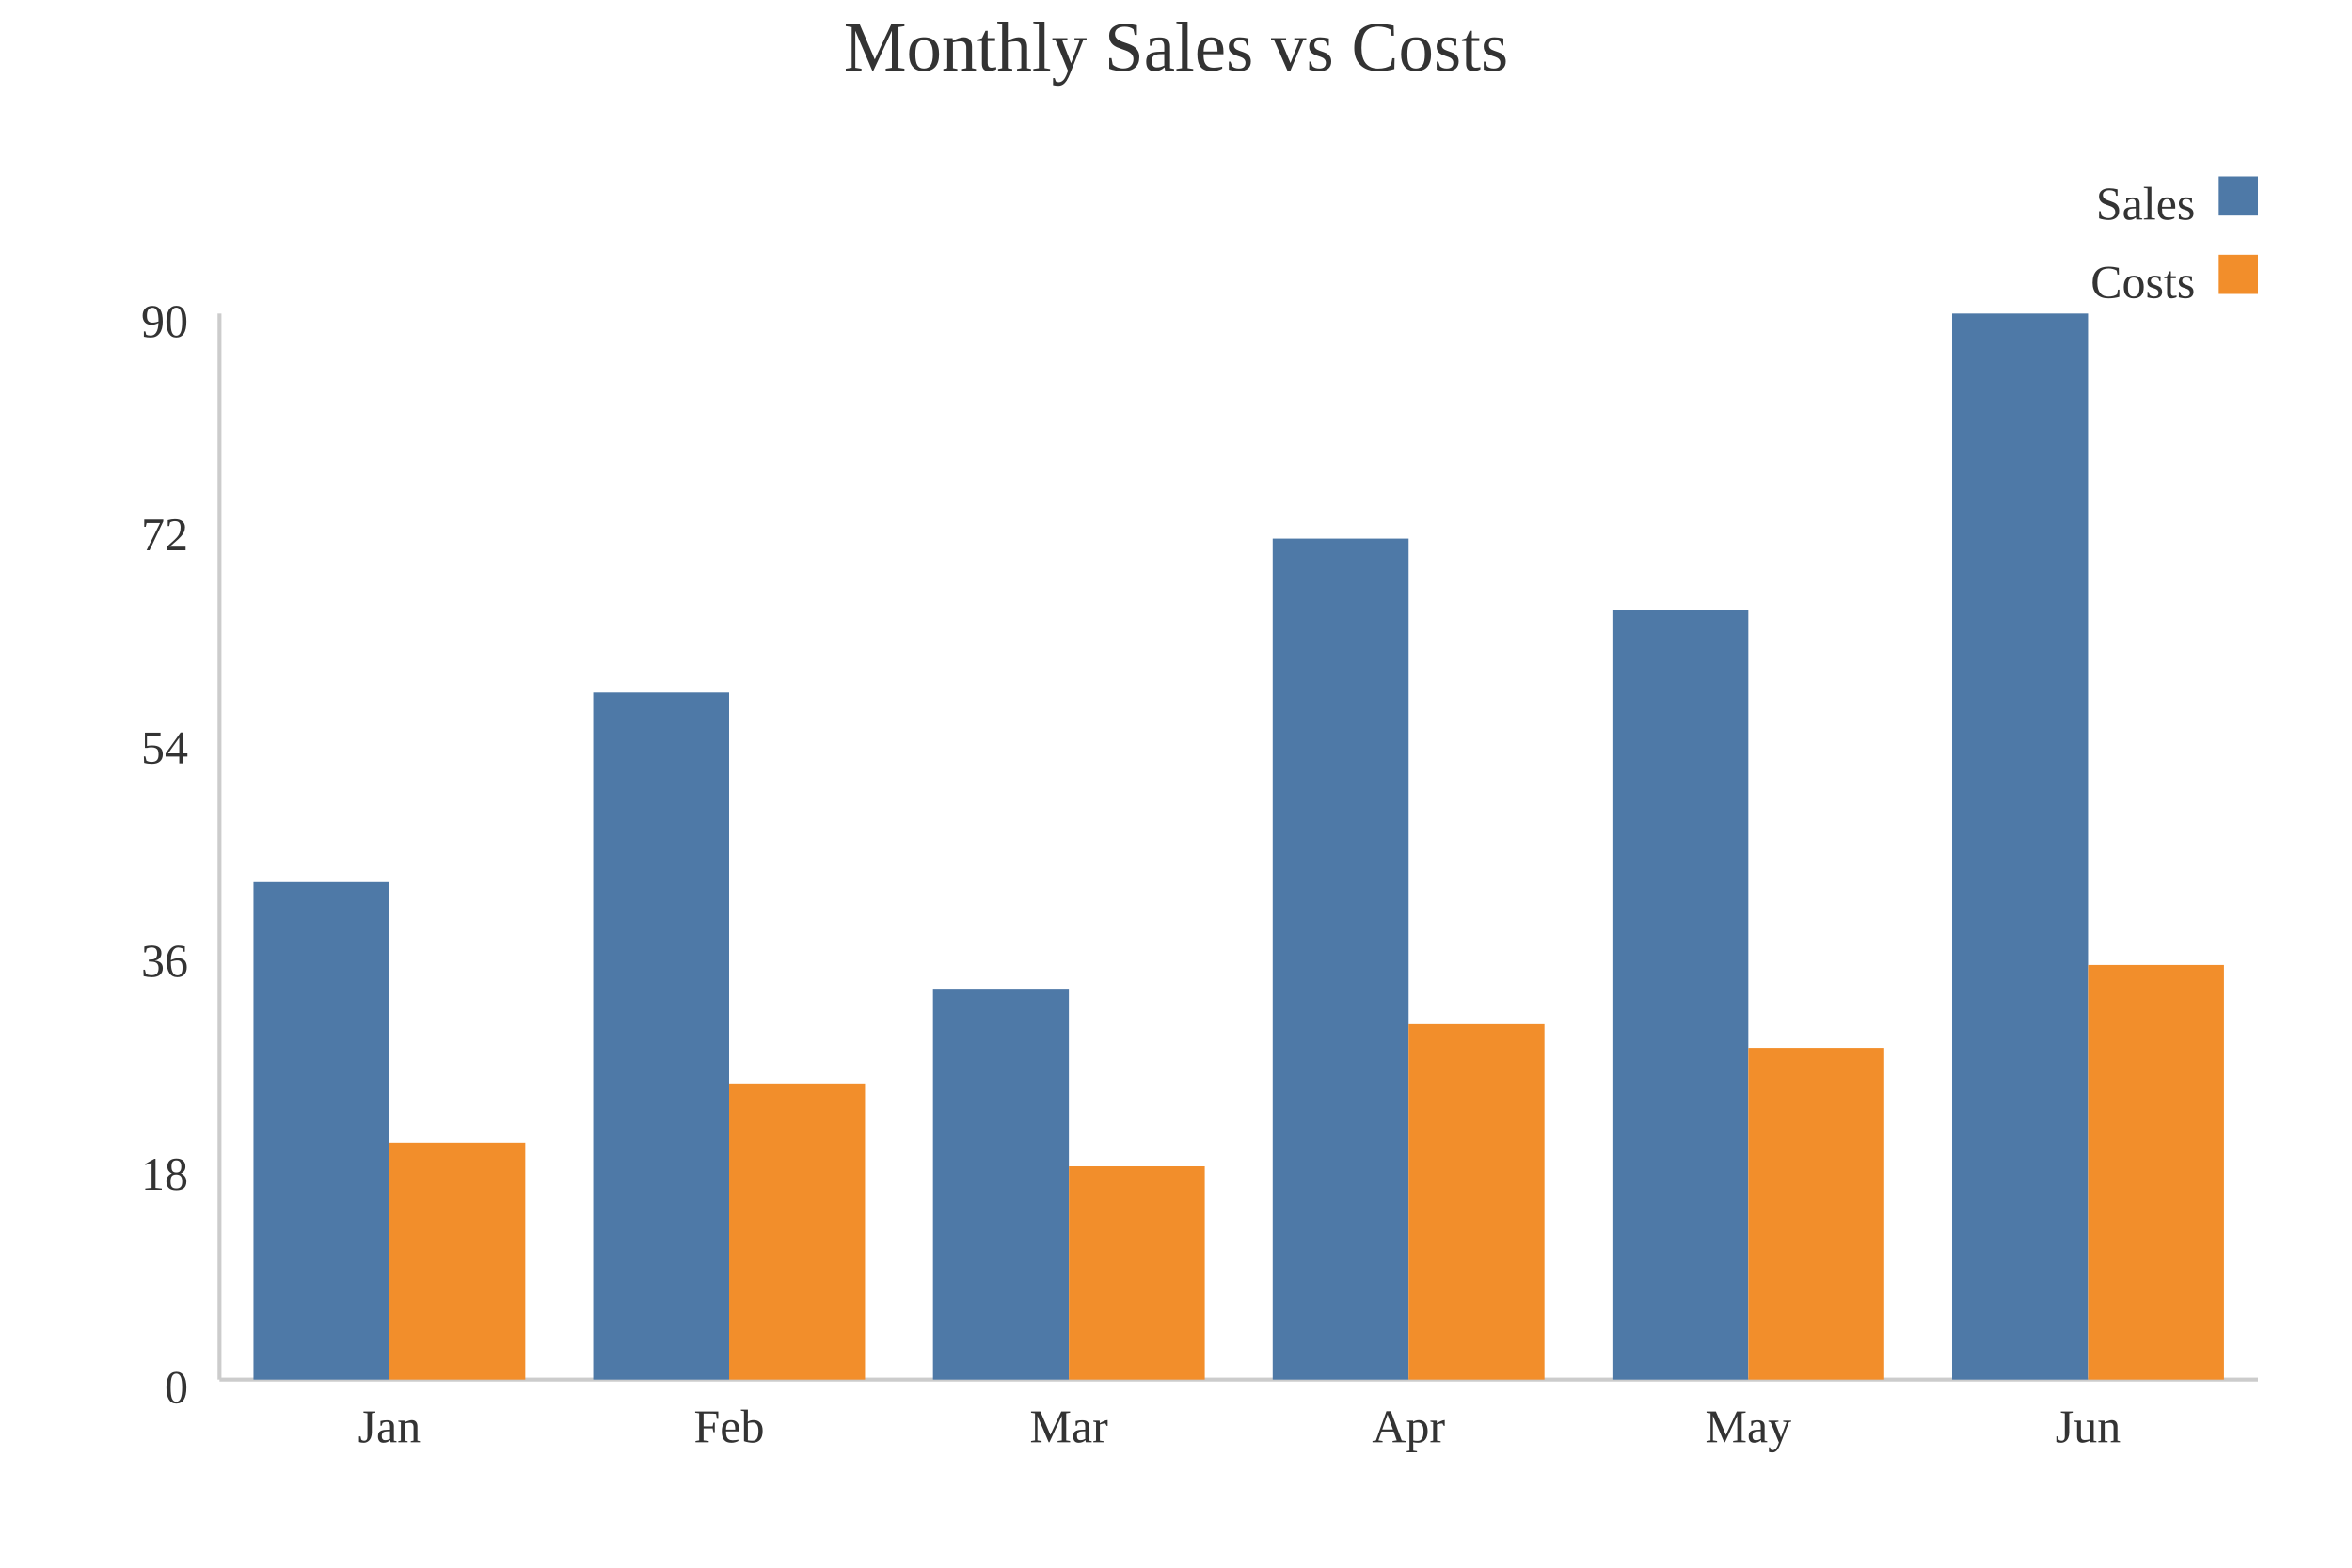
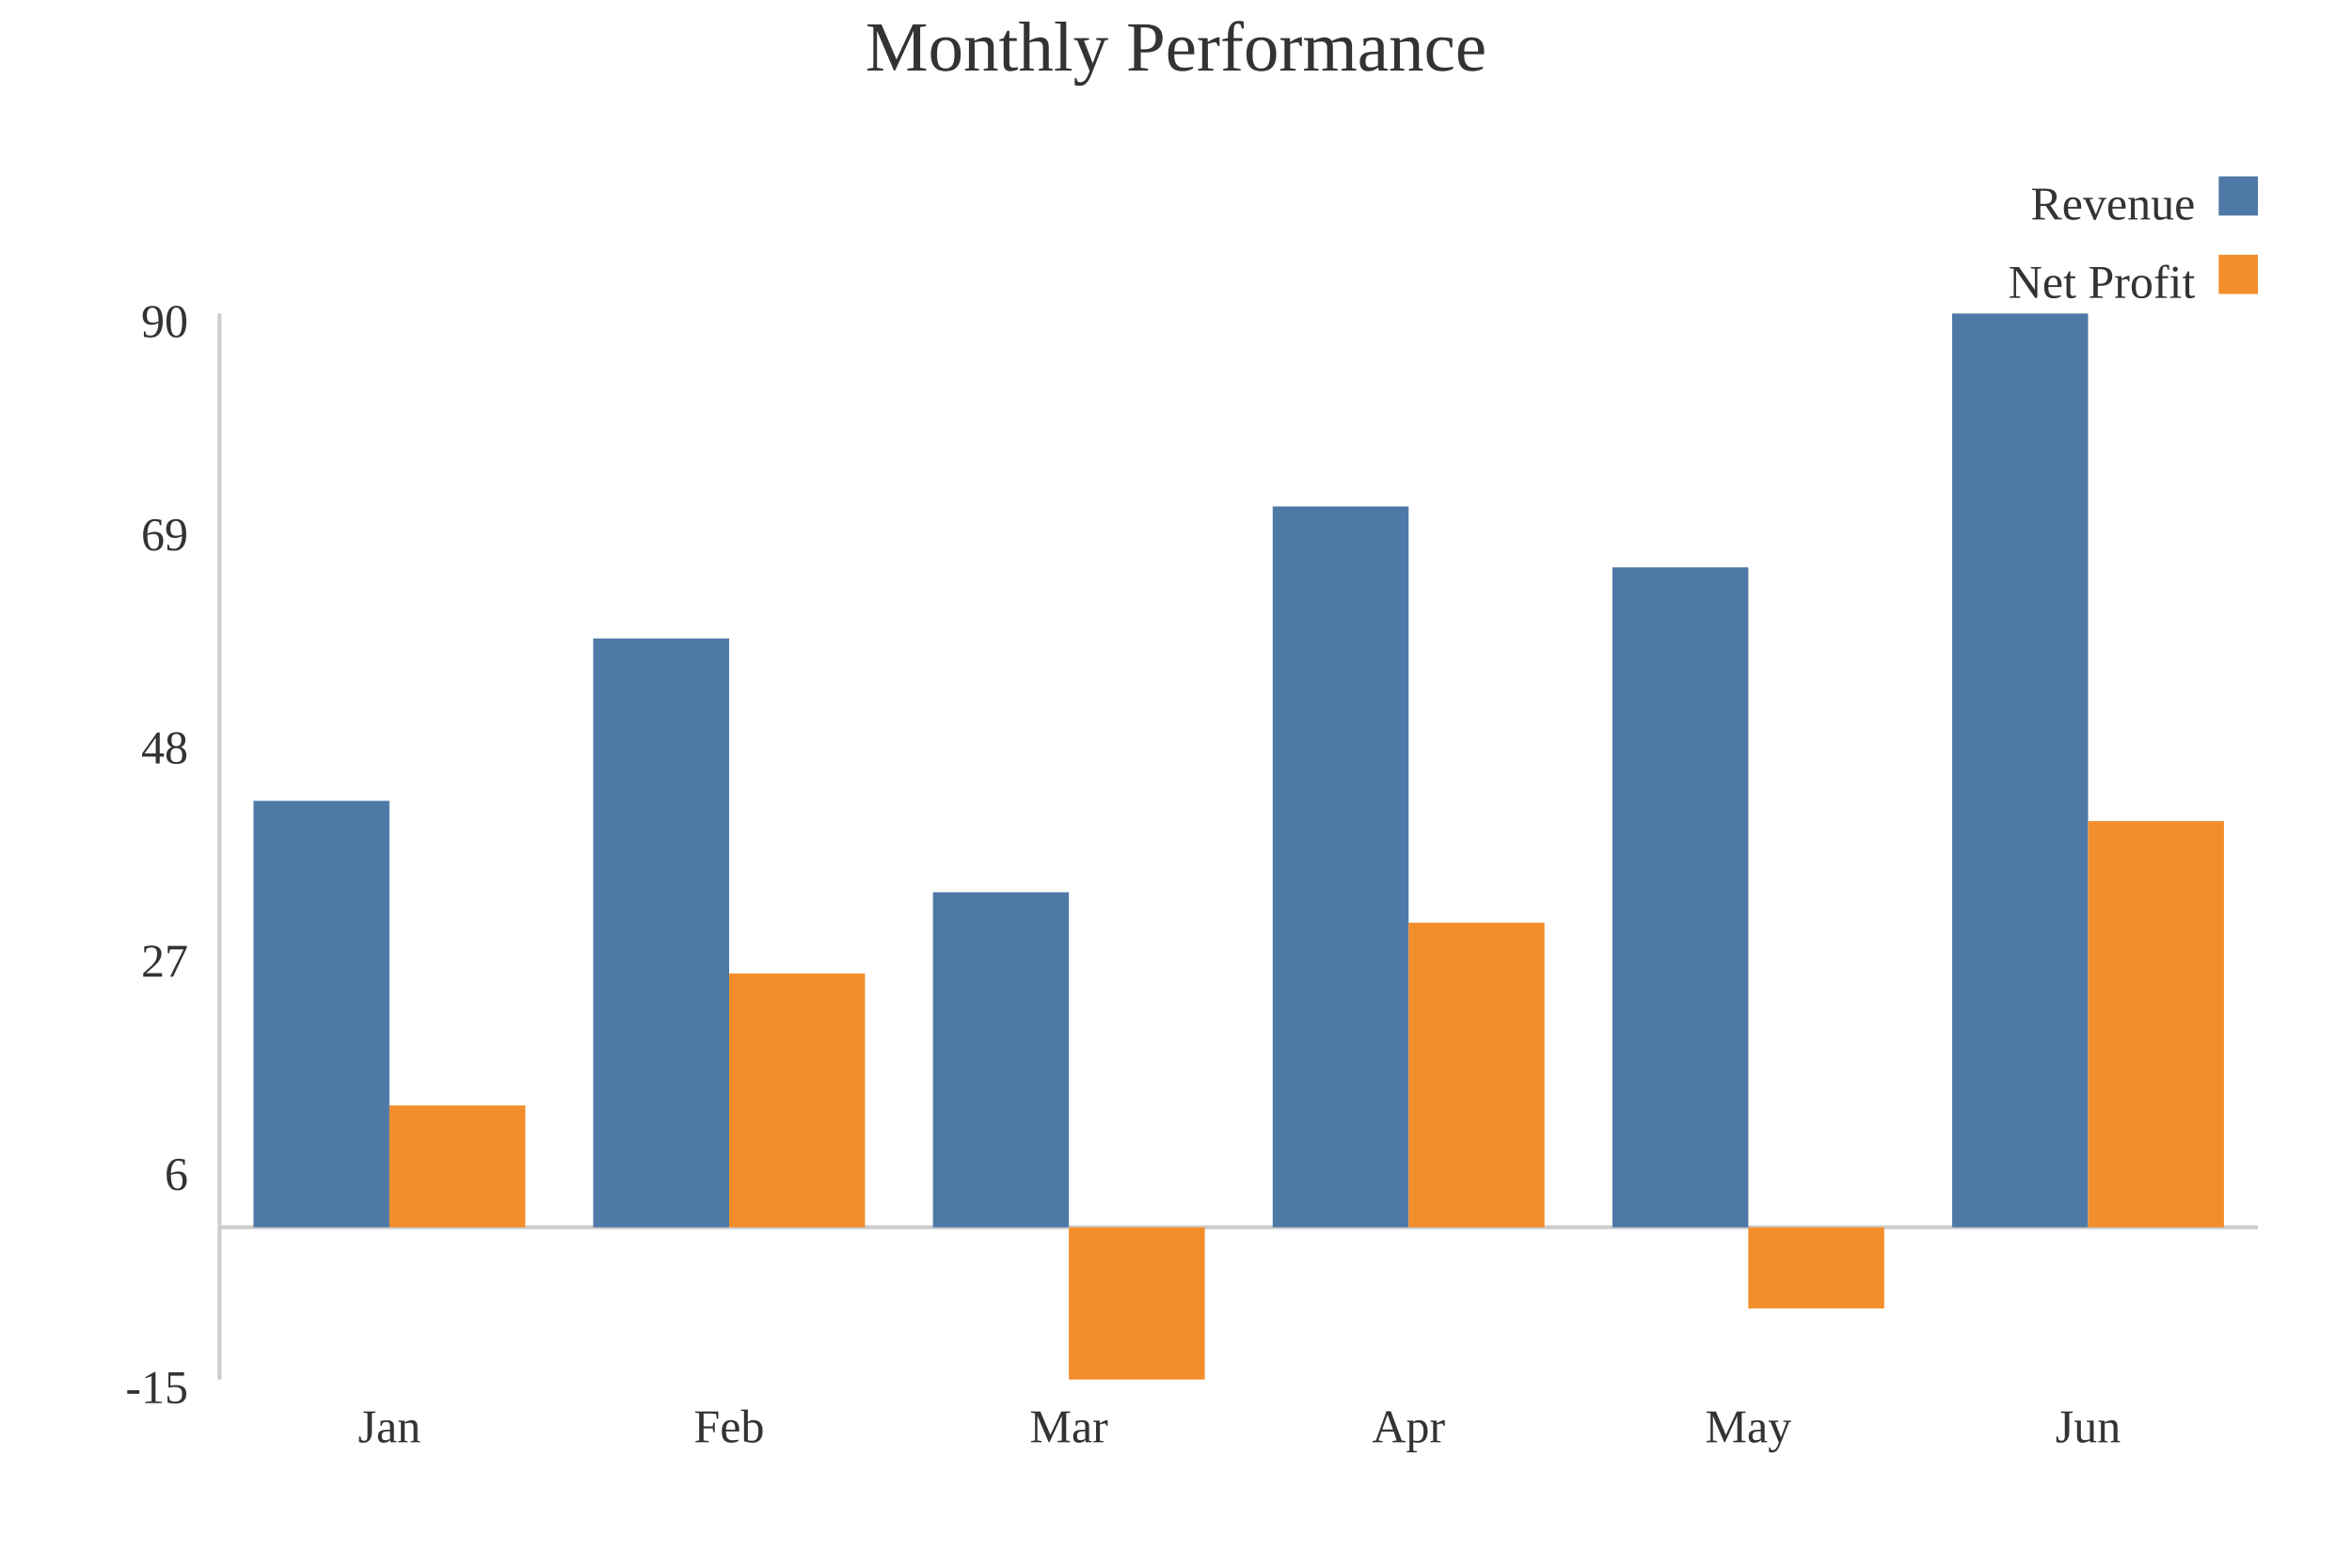
<svg xmlns="http://www.w3.org/2000/svg" height="400" viewBox="0 0 600 400" width="600">
  <line stroke="#CCCCCC" x1="56" x2="56" y1="80" y2="352" />
-   <line stroke="#CCCCCC" x1="56" x2="576" y1="352" y2="352" />
+   <line stroke="#CCCCCC" x1="56" x2="576" y1="313.14" y2="313.14" />
  <text fill="#333333" font-size="12" text-anchor="middle" x="99.33" y="368">Jan</text>
  <text fill="#333333" font-size="12" text-anchor="middle" x="186.00" y="368">Feb</text>
  <text fill="#333333" font-size="12" text-anchor="middle" x="272.67" y="368">Mar</text>
  <text fill="#333333" font-size="12" text-anchor="middle" x="359.33" y="368">Apr</text>
  <text fill="#333333" font-size="12" text-anchor="middle" x="446.00" y="368">May</text>
  <text fill="#333333" font-size="12" text-anchor="middle" x="532.67" y="368">Jun</text>
-   <text fill="#333333" font-size="12" text-anchor="end" x="48" y="358.00">0</text>
-   <text fill="#333333" font-size="12" text-anchor="end" x="48" y="303.60">18</text>
-   <text fill="#333333" font-size="12" text-anchor="end" x="48" y="249.20">36</text>
-   <text fill="#333333" font-size="12" text-anchor="end" x="48" y="194.80">54</text>
-   <text fill="#333333" font-size="12" text-anchor="end" x="48" y="140.40">72</text>
+   <text fill="#333333" font-size="12" text-anchor="end" x="48" y="358.00">-15</text>
+   <text fill="#333333" font-size="12" text-anchor="end" x="48" y="303.60">6</text>
+   <text fill="#333333" font-size="12" text-anchor="end" x="48" y="249.20">27</text>
+   <text fill="#333333" font-size="12" text-anchor="end" x="48" y="194.80">48</text>
+   <text fill="#333333" font-size="12" text-anchor="end" x="48" y="140.40">69</text>
  <text fill="#333333" font-size="12" text-anchor="end" x="48" y="86.00">90</text>
-   <rect fill="#4E79A7" height="126.93" width="34.67" x="64.67" y="225.07" />
-   <rect fill="#4E79A7" height="175.29" width="34.67" x="151.33" y="176.71" />
-   <rect fill="#4E79A7" height="99.73" width="34.67" x="238.00" y="252.27" />
-   <rect fill="#4E79A7" height="214.58" width="34.67" x="324.67" y="137.42" />
-   <rect fill="#4E79A7" height="196.44" width="34.67" x="411.33" y="155.56" />
-   <rect fill="#4E79A7" height="272.00" width="34.67" x="498.00" y="80.00" />
-   <rect fill="#F28E2B" height="60.44" width="34.67" x="99.33" y="291.56" />
-   <rect fill="#F28E2B" height="75.56" width="34.67" x="186.00" y="276.44" />
-   <rect fill="#F28E2B" height="54.40" width="34.67" x="272.67" y="297.60" />
-   <rect fill="#F28E2B" height="90.67" width="34.67" x="359.33" y="261.33" />
-   <rect fill="#F28E2B" height="84.62" width="34.67" x="446.00" y="267.38" />
-   <rect fill="#F28E2B" height="105.78" width="34.67" x="532.67" y="246.22" />
-   <text fill="#333333" font-size="18" text-anchor="middle" x="300.00" y="18">Monthly Sales vs Costs</text>
+   <rect fill="#4E79A7" height="108.80" width="34.67" x="64.67" y="204.34" />
+   <rect fill="#4E79A7" height="150.25" width="34.67" x="151.33" y="162.90" />
+   <rect fill="#4E79A7" height="85.49" width="34.67" x="238.00" y="227.66" />
+   <rect fill="#4E79A7" height="183.92" width="34.67" x="324.67" y="129.22" />
+   <rect fill="#4E79A7" height="168.38" width="34.67" x="411.33" y="144.76" />
+   <rect fill="#4E79A7" height="233.14" width="34.67" x="498.00" y="80.00" />
+   <rect fill="#F28E2B" height="31.09" width="34.67" x="99.33" y="282.06" />
+   <rect fill="#F28E2B" height="64.76" width="34.67" x="186.00" y="248.38" />
+   <rect fill="#F28E2B" height="38.86" width="34.67" x="272.67" y="313.14" />
+   <rect fill="#F28E2B" height="77.71" width="34.67" x="359.33" y="235.43" />
+   <rect fill="#F28E2B" height="20.72" width="34.67" x="446.00" y="313.14" />
+   <rect fill="#F28E2B" height="103.62" width="34.67" x="532.67" y="209.52" />
+   <text fill="#333333" font-size="18" text-anchor="middle" x="300.00" y="18">Monthly Performance</text>
  <rect fill="#4E79A7" height="10" width="10" x="566" y="45.00" />
-   <text fill="#333333" font-size="12" text-anchor="end" x="560" y="56.00">Sales</text>
+   <text fill="#333333" font-size="12" text-anchor="end" x="560" y="56.00">Revenue</text>
  <rect fill="#F28E2B" height="10" width="10" x="566" y="65.00" />
-   <text fill="#333333" font-size="12" text-anchor="end" x="560" y="76.00">Costs</text>
+   <text fill="#333333" font-size="12" text-anchor="end" x="560" y="76.00">Net Profit</text>
</svg>
